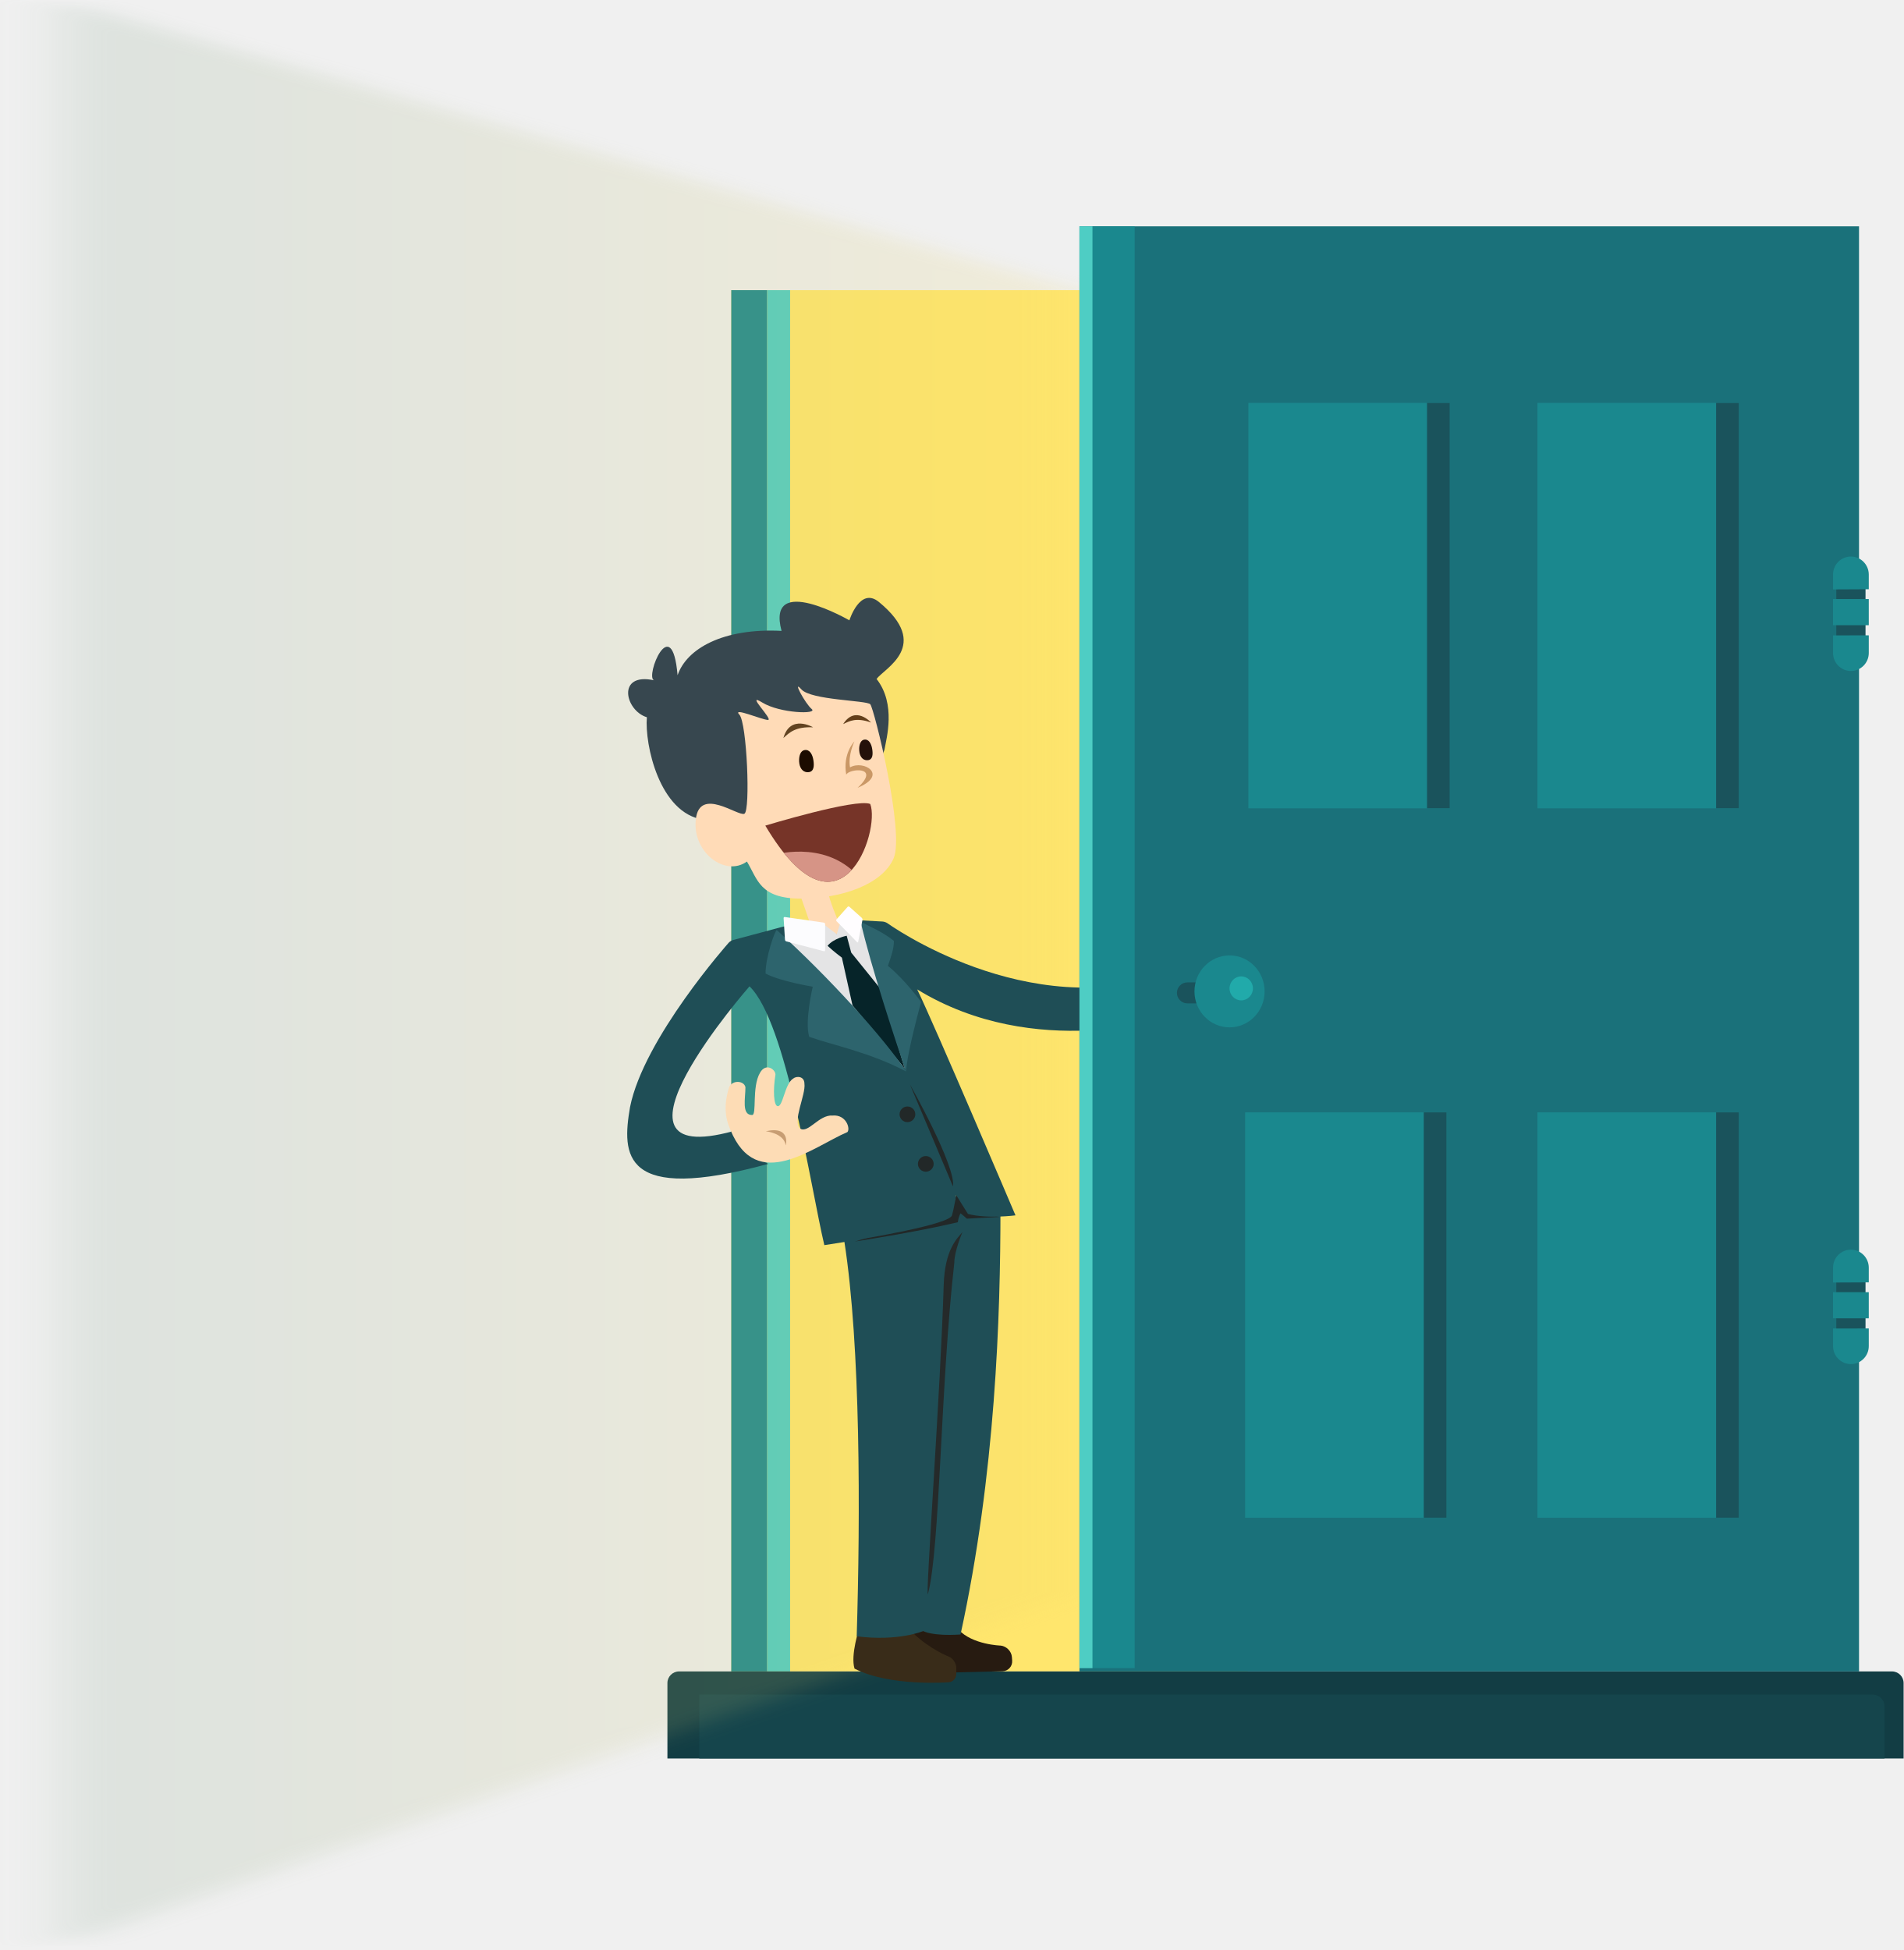
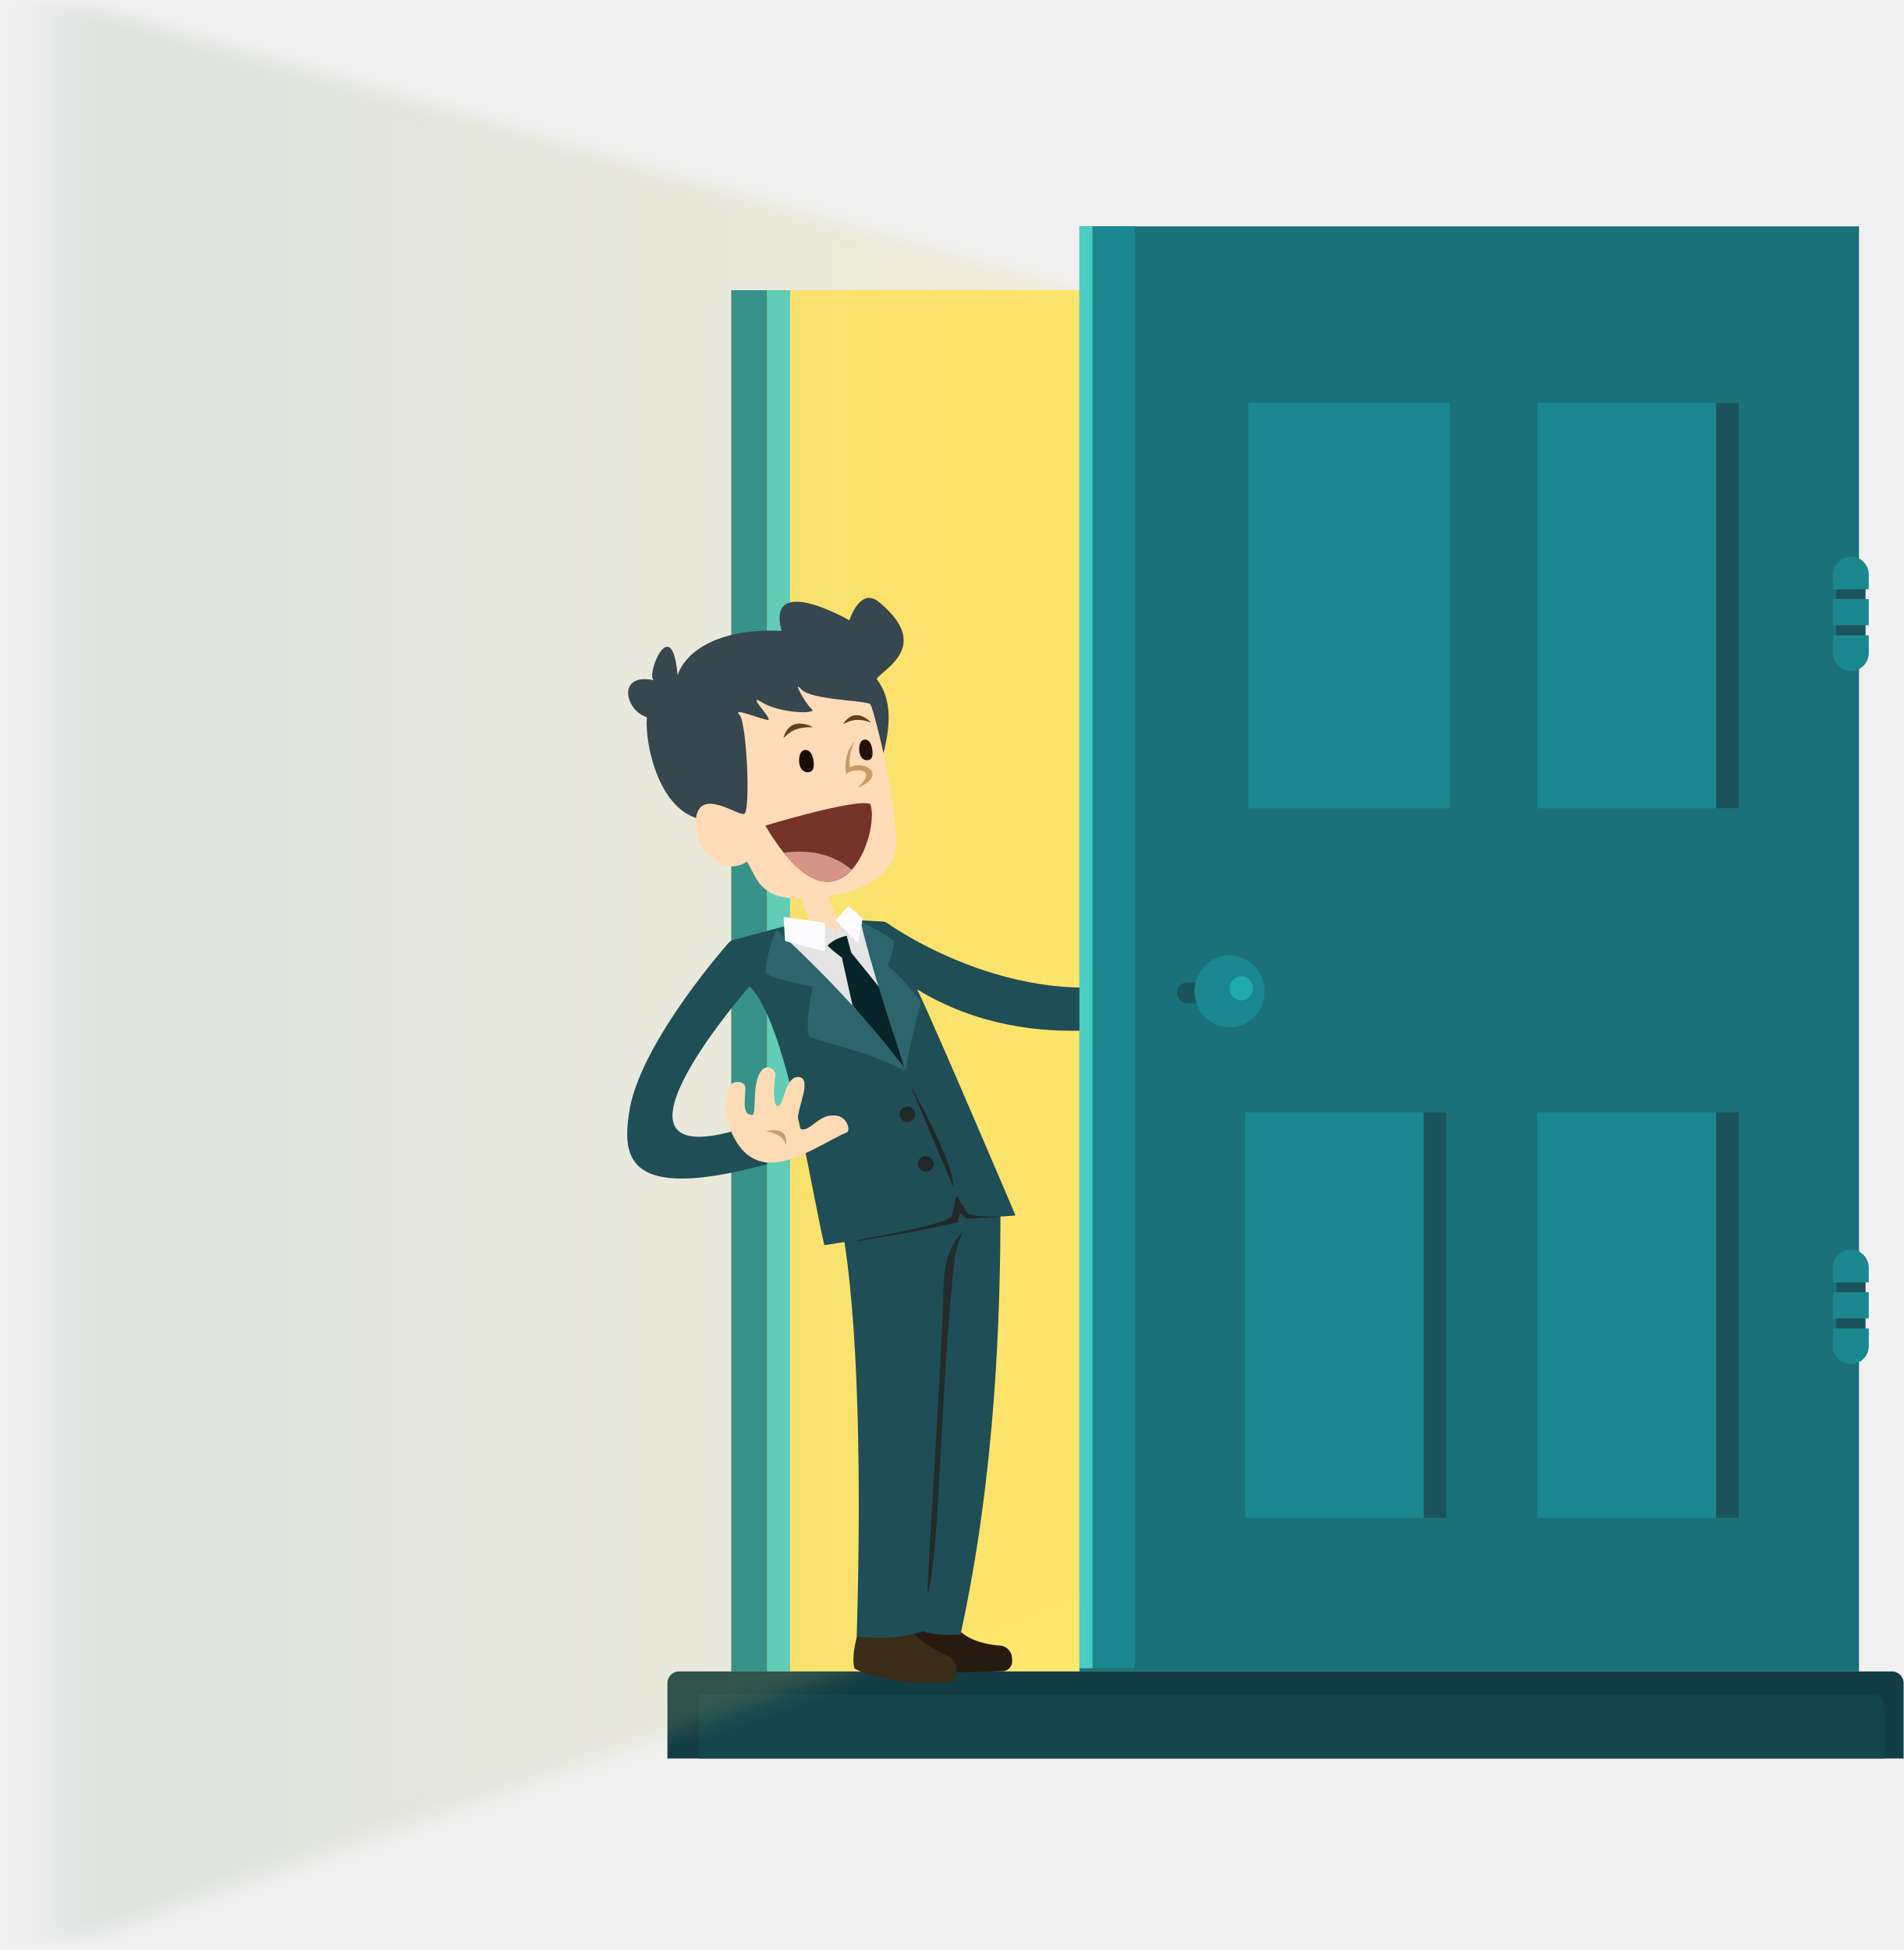
- <svg xmlns="http://www.w3.org/2000/svg" xmlns:xlink="http://www.w3.org/1999/xlink" width="328px" height="336px" viewBox="0 0 328 336" version="1.1">
+ <svg xmlns="http://www.w3.org/2000/svg" xmlns:xlink="http://www.w3.org/1999/xlink" class="existing-svg" width="328px" height="336px" viewBox="0 0 328 336" version="1.1">
  <defs>
    <linearGradient x1="108.592%" y1="44.139%" x2="-23.47%" y2="44.139%" id="linearGradient-1">
      <stop stop-color="#FFDE62" offset="0%" />
      <stop stop-color="#5E908F" offset="100%" />
    </linearGradient>
    <filter x="-8.5%" y="-4.5%" width="117.0%" height="108.9%" filterUnits="objectBoundingBox" id="filter-2">
      <feGaussianBlur stdDeviation="5 0" in="SourceGraphic" />
    </filter>
    <path d="M0.367,4.196 C0.367,4.196 15.961,-0.54 18.447,0.466 C20.264,5.137 13.209,25.809 0.367,4.196 Z" id="path-3" />
  </defs>
  <g id="Dashboard" stroke="none" stroke-width="1" fill="none" fill-rule="evenodd">
    <g id="login-page" transform="translate(0, -129)">
      <g id="Left-side" transform="translate(10, 128)">
        <g id="door-bottom" transform="translate(116, 51)">
          <rect id="Rectangle-15" fill="#FFE66D" x="0" y="0" width="89" height="238" />
          <rect id="Rectangle-4" fill="#1A888E" x="0" y="0" width="6.196" height="238" />
          <rect id="Rectangle-5" fill="#4ECDC4" x="6.196" y="0" width="3.943" height="238" />
        </g>
        <g id="character">
          <g id="floor" transform="translate(105, 289)">
            <path d="M0,1.992 C0,0.892 0.903,0 2.006,0 L210.994,0 C212.102,0 213,0.893 213,1.992 L213,15 L0,15 L0,1.992 Z" id="Rectangle-19" fill="#123D44" />
            <path d="M5.49,4 L207.701,4 C208.809,4 209.706,4.9 209.706,5.992 L209.706,15 L5.49,15 L5.49,4 Z" id="Rectangle-20" fill="#15454C" />
          </g>
          <polygon id="Path-12" fill="url(#linearGradient-1)" opacity="0.163" filter="url(#filter-2)" points="176.158 50.98 0 0.868 0 336.531 176.158 275.339" />
          <g id="head" transform="translate(98, 104)">
            <path d="M43.038,13.987 C44.395,12.143 52.576,8.242 43.449,0.731 C40.174,-1.963 38.355,3.889 38.355,3.889 C38.355,3.889 23.968,-4.421 26.664,5.705 C16.577,5.192 10.311,8.773 8.752,13.347 C7.773,2.076 3.102,13.645 4.692,14.218 C-1.809,12.822 -0.292,19.456 3.461,20.588 C3.052,25.243 5.629,37.187 13.21,38.226 C26.097,39.991 40.79,37.593 44.395,26.195 C44.723,24.265 46.449,18.339 43.038,13.987 Z" id="hair" fill="#37474F" />
            <path d="M20.699,45.451 C22.559,48.512 22.882,51.834 29.985,51.834 C37.089,51.834 44.058,49.363 45.982,44.882 C47.906,40.4 42.601,19.032 41.952,18.348 C41.303,17.665 31.757,17.654 30.086,15.786 C28.415,13.918 30.749,18.244 31.864,19.175 C32.978,20.107 26.396,19.929 23.339,18.047 C20.281,16.165 25.312,21.049 24.325,21.049 C23.339,21.049 18.091,18.772 19.395,20.138 C20.699,21.504 21.331,36.701 20.263,37.216 C19.195,37.731 12.541,32.463 11.894,38.17 C11.246,43.877 16.964,48.145 20.699,45.451 Z" id="face" fill="#FFDBB7" />
            <path d="M31.091,30.091 C31.965,30.091 32.165,29.162 32.165,28.169 C32.165,27.176 31.83,26.221 30.957,26.221 C30.083,26.221 29.684,27.403 29.684,28.396 C29.684,29.389 30.218,30.091 31.091,30.091 Z" id="eye" fill="#1C0C00" transform="translate(30.92435, 28.15577) rotate(-9) translate(-30.92435, -28.15577) " />
            <path d="M41.32,28.024 C42.115,28.024 42.298,27.161 42.298,26.238 C42.298,25.316 41.993,24.428 41.197,24.428 C40.402,24.428 40.038,25.526 40.038,26.449 C40.038,27.372 40.524,28.024 41.32,28.024 Z" id="eye-copy" fill="#24110A" transform="translate(41.16791, 26.22578) rotate(-9) translate(-41.16791, -26.22578) " />
            <path d="M26.984,24.164 C28.054,23.208 29.023,22.201 32.102,22.318 C32.102,22.318 28.162,20 26.984,24.164 Z" id="eyebrow" fill="#614321" />
            <path d="M37.51,22.476 C38.455,21.612 39.31,20.703 42.029,20.809 C42.029,20.809 38.55,18.716 37.51,22.476 Z" id="eyebrow-copy" fill="#633F1B" transform="translate(39.76923, 21.35216) rotate(17) translate(-39.76923, -21.35216) " />
            <path d="M39.221,24.749 C39.221,24.749 38.082,27.106 38.464,29.227 C40.782,27.873 45.164,30.496 39.772,32.744 C43.905,28.893 38.153,29.447 37.813,30.496 C37.163,26.808 39.221,24.749 39.221,24.749 Z" id="nose" fill="#CA9866" />
            <path d="M33.019,60.42 C33.019,60.42 31.014,54.365 29.891,51.242 C31.014,50.957 33.019,50.843 34.602,50.52 C35.597,54.581 38.122,59.192 38.122,59.192 L33.019,60.42 Z" id="neck" fill="#FFDBB7" />
            <g id="mouth" transform="translate(23.5, 35.0625)">
              <mask id="mask-4" fill="white">
                <use xlink:href="#path-3" />
              </mask>
              <use id="Mask" fill="#763428" xlink:href="#path-3" />
              <path d="M1.472,9.329 C1.472,9.329 10.353,6.481 16.199,12.731 C22.045,18.982 6.597,15.395 6.597,15.395 L1.472,9.329 Z" id="Path" fill="#D69486" mask="url(#mask-4)" />
            </g>
          </g>
          <g id="shoes" transform="translate(136.8654, 281.1106)">
            <path d="M10.194,6.46 C10.286,7.448 11.171,8.229 12.163,8.204 L25.865,7.861 C26.861,7.836 27.609,7.005 27.536,6.02 L27.49,5.405 C27.417,4.413 26.556,3.548 25.57,3.437 C25.57,3.437 20.688,3.306 18.274,0.672 C14.205,1.117 9.639,0.452 9.639,0.452 L10.194,6.46 Z" id="Path-10" fill="#271B11" />
            <path d="M1.213,0.378 C1.213,0.378 -0.357,5.045 0.374,7.405 C6.484,10.547 16.566,9.762 16.566,9.762 C17.309,9.725 17.91,9.086 17.91,8.348 L17.91,7.252 C17.91,6.508 17.352,5.668 16.681,5.361 C16.681,5.361 13.446,4.141 10.546,1.35 C5.868,1.35 1.213,0.378 1.213,0.378 Z" id="Path-9" fill="#392C19" />
          </g>
          <g id="pants" transform="translate(135.0577, 209.1875)">
            <path d="M0.437,5.783 C3.233,23.747 3.195,52.815 2.558,73.761 C9.779,74.677 14.018,72.856 14.018,72.856 C14.018,72.856 15.461,73.761 20.45,73.448 C26.487,45.764 27.327,18.555 27.327,0.155 C17.399,0.861 8.974,1.593 0.437,5.783 Z" id="Path-6" fill="#1F4E56" />
            <path d="M20.776,4.116 C19.914,5.161 17.728,7.048 17.546,13.274 C17.033,30.865 14.366,67.385 14.827,66.46 C16.922,58.88 16.981,30.539 19.377,9.375 C19.377,7.392 20.776,4.116 20.776,4.116 Z" id="Path-7" fill="#252A2A" />
          </g>
          <g id="apparel" transform="translate(98, 157.0433)">
            <path d="M39.316,57.875 C39.316,57.875 49.451,56.35 57.039,54.556 C57.209,53.374 57.52,53.018 57.52,53.018 L58.606,53.943 L64.185,53.647 L59.001,51.941 L57.039,48.685 L55.998,52.782 L39.316,57.875 Z" id="Path-8" fill="#222828" />
            <g id="jas" transform="translate(0, 2.247596)">
              <path d="M27.492,1.281 C27.247,1.316 26.856,1.396 26.604,1.463 L18.304,3.686 C18.06,3.751 17.732,3.952 17.561,4.147 C17.561,4.147 2.916,20.614 0.557,32.48 C-0.834,40.613 -0.913,49.16 24.371,42.255 C18.632,39.541 19.544,39.037 18.379,36.601 C-6.771,43.518 21.144,11.662 21.144,11.662 C27.517,17.788 31.682,46.318 34.038,56.257 C42.594,54.958 55.606,52.624 56.03,51.126 C56.454,49.629 56.747,47.62 56.747,47.62 C56.747,47.62 58.127,49.839 58.781,50.878 C62.109,51.771 66.974,51.126 66.974,51.126 C66.974,51.126 52.837,17.891 50.035,12.19 C70.463,24.707 93.684,16.944 93.684,16.944 C93.684,16.944 93.684,9.385 93.684,9.385 C69.007,18.217 44.902,0.781 44.902,0.781 C44.695,0.637 44.325,0.51 44.08,0.497 L38.012,0.17 L36.383,2.799 L31.682,0.681 L27.492,1.281 Z" fill="#1F4E56" />
              <ellipse id="Oval" fill="#222828" cx="51.519" cy="42.255" rx="1.356" ry="1.349" />
              <ellipse id="Oval-Copy" fill="#222828" cx="48.356" cy="33.714" rx="1.356" ry="1.349" />
              <path d="M56.2,46.127 L48.795,28.578 C48.795,28.578 56.747,42.675 56.2,46.127 Z" id="Path-4" fill="#222828" />
            </g>
            <polygon id="shirt" fill="#E4E4E5" points="47.894 28.04 26.857 5.682 33.828 3.139 36.175 4.932 36.784 2.955 40.692 3.144" />
            <path d="M38.895,17.203 L37.064,8.967 C37.064,8.967 35.61,7.891 34.598,6.927 C35.61,5.642 37.891,5.19 37.891,5.19 L38.669,8.095 L43.82,14.475 L47.879,28.043 L38.895,17.203 Z" id="tie" fill="#062429" />
            <path d="M48.114,28.573 C41.891,25.296 35.765,24.118 31.438,22.611 C30.606,20.022 32.041,13.971 32.041,13.971 C32.041,13.971 26.496,13.077 23.908,11.707 C23.908,8.813 25.509,4.383 25.836,4.202 C34.742,12.232 44.444,22.954 48.114,28.573 Z M48.114,28.573 C48.319,25.199 50.716,16.611 50.716,16.611 C50.716,16.611 48.004,12.84 44.992,10.377 C45.507,8.887 46.026,7.492 46.026,6.077 C43.981,4.461 42.028,3.7 40.298,2.79 C42.028,10.377 46.303,23.352 48.114,28.573 Z" id="Path-5" fill="#2D646D" />
            <path d="M27.487,6.17 C27.368,6.139 27.266,6.011 27.258,5.889 L27.02,2.159 C27.012,2.035 27.107,1.949 27.228,1.966 L33.949,2.931 C34.071,2.948 34.171,3.066 34.171,3.188 L34.171,7.689 C34.171,7.813 34.073,7.889 33.957,7.858 L27.487,6.17 Z" id="collar-1" fill="#FCFCFE" />
            <path d="M39.873,6.223 C39.849,6.348 39.762,6.381 39.674,6.291 L36.148,2.689 C36.062,2.602 36.066,2.448 36.137,2.368 L38.05,0.219 C38.129,0.13 38.276,0.13 38.355,0.201 L40.489,2.106 C40.578,2.186 40.629,2.354 40.606,2.476 L39.873,6.223 Z" id="collar-2" fill="#FFFDFF" />
          </g>
          <g id="hand" transform="translate(114.7212, 184.9135)">
            <path d="M1.132,10.772 C5.676,21.811 15.348,13.688 21.298,11.147 C21.828,10.544 21.081,8.118 18.763,8.302 C16.361,8.118 14.574,11.444 13.128,10.544 C11.757,9.379 14.156,4.678 13.886,2.811 C13.886,1.503 12.521,1.451 11.95,1.93 C10.488,2.811 10.185,6.864 9.26,6.682 C8.581,6.566 8.462,3.911 8.893,1.249 C8.893,0.345 7.24,-0.862 6.229,0.941 C4.782,3.411 5.736,8.302 4.849,8.21 C3.034,8.21 3.721,5.351 3.721,3.425 C3.504,2.275 1.472,2.129 0.901,3.425 C-0.01,6.412 0.185,8.667 1.132,10.772 Z" id="Path-2" fill="#FDDCB5" />
            <path d="M7.229,11.009 C7.229,11.009 10.355,11.327 10.658,13.423 C10.658,13.569 11.654,10.015 7.229,11.009 Z" id="Path-3" fill="#C79D73" />
          </g>
        </g>
        <g id="door-front" transform="translate(176, 40)">
          <rect id="Rectangle-10" fill="#1A717A" x="0" y="0" width="134.321" height="249" />
          <rect id="Rectangle-Copy" fill="#1A888E" x="0" y="0" width="9.514" height="248.437" />
          <rect id="Rectangle" fill="#4ECDC4" x="0" y="0" width="2.239" height="248.437" />
          <g id="hinge-2" transform="translate(129.8436, 176.3281)">
            <polygon id="Rectangle-3" fill="#1A535C" points="0.56 4.507 5.597 4.507 5.597 14.084 0.56 14.084" />
            <path d="M6.156,13.574 L6.156,16.619 C6.156,18.33 4.775,19.717 3.078,19.717 L3.078,19.717 C1.378,19.717 0,18.326 0,16.615 L0,13.585" id="Rectangle-3-Copy-2" fill="#1A888E" />
            <path d="M0,5.663 L0,3.097 L0,3.097 C0,1.386 1.382,0 3.078,0 L3.078,0 C4.778,0 6.156,1.392 6.156,3.096 L6.156,5.633" id="Rectangle-3-Copy" fill="#1A888E" />
            <rect id="Rectangle-14" fill="#1A888E" x="0" y="7.324" width="6.156" height="4.507" />
          </g>
          <g id="hinge-1" transform="translate(129.8436, 56.89819)">
            <polygon id="Rectangle-3" fill="#1A535C" points="0.56 4.507 5.597 4.507 5.597 14.084 0.56 14.084" />
            <path d="M6.156,13.574 L6.156,16.619 C6.156,18.33 4.775,19.717 3.078,19.717 L3.078,19.717 C1.378,19.717 0,18.326 0,16.615 L0,13.585" id="Rectangle-3-Copy-2" fill="#1A888E" />
            <path d="M0,5.663 L0,3.097 L0,3.097 C0,1.386 1.382,0 3.078,0 L3.078,0 C4.778,0 6.156,1.392 6.156,3.096 L6.156,5.633" id="Rectangle-3-Copy" fill="#1A888E" />
            <rect id="Rectangle-14" fill="#1A888E" x="0" y="7.324" width="6.156" height="4.507" />
          </g>
          <g id="window" transform="translate(28.54321, 30.42081)">
            <g id="window-1" transform="translate(0.559671, 0)">
              <rect id="Rectangle-11" fill="#1A888E" x="0" y="0" width="34.7" height="69.855" />
-               <rect id="Rectangle-2" fill="#1A535C" x="30.782" y="0" width="3.918" height="69.855" />
+               <rect id="Rectangle-2" fill="#1A535C" x="30.782" y="0" width="3.918" height="69.F8552036" />
            </g>
            <g id="window-2" transform="translate(50.37037, 0)">
              <rect id="Rectangle-11" fill="#1A888E" x="0" y="0" width="34.7" height="69.855" />
              <rect id="Rectangle-2" fill="#1A535C" x="30.782" y="0" width="3.918" height="69.855" />
            </g>
            <g id="window-3" transform="translate(50.37037, 122.2466)">
              <rect id="Rectangle-11" fill="#1A888E" x="0" y="0" width="34.7" height="69.855" />
              <rect id="Rectangle-2" fill="#1A535C" x="30.782" y="0" width="3.918" height="69.855" />
            </g>
            <g id="window-4" transform="translate(0, 122.2466)">
              <rect id="Rectangle-11" fill="#1A888E" x="0" y="0" width="34.7" height="69.855" />
              <rect id="Rectangle-2" fill="#1A535C" x="30.782" y="0" width="3.918" height="69.855" />
            </g>
          </g>
          <g id="handle" transform="translate(16.79012, 125.6267)">
            <rect id="Rectangle-13" fill="#1A535C" x="0" y="4.648" width="5.037" height="3.615" rx="1.807" />
            <ellipse id="Oval-2" fill="#1A888E" cx="9.067" cy="6.197" rx="6.044" ry="6.197" />
            <ellipse id="Oval-3" fill="#21AAAA" cx="11.081" cy="5.68" rx="2.015" ry="2.066" />
          </g>
        </g>
      </g>
    </g>
  </g>
</svg>
